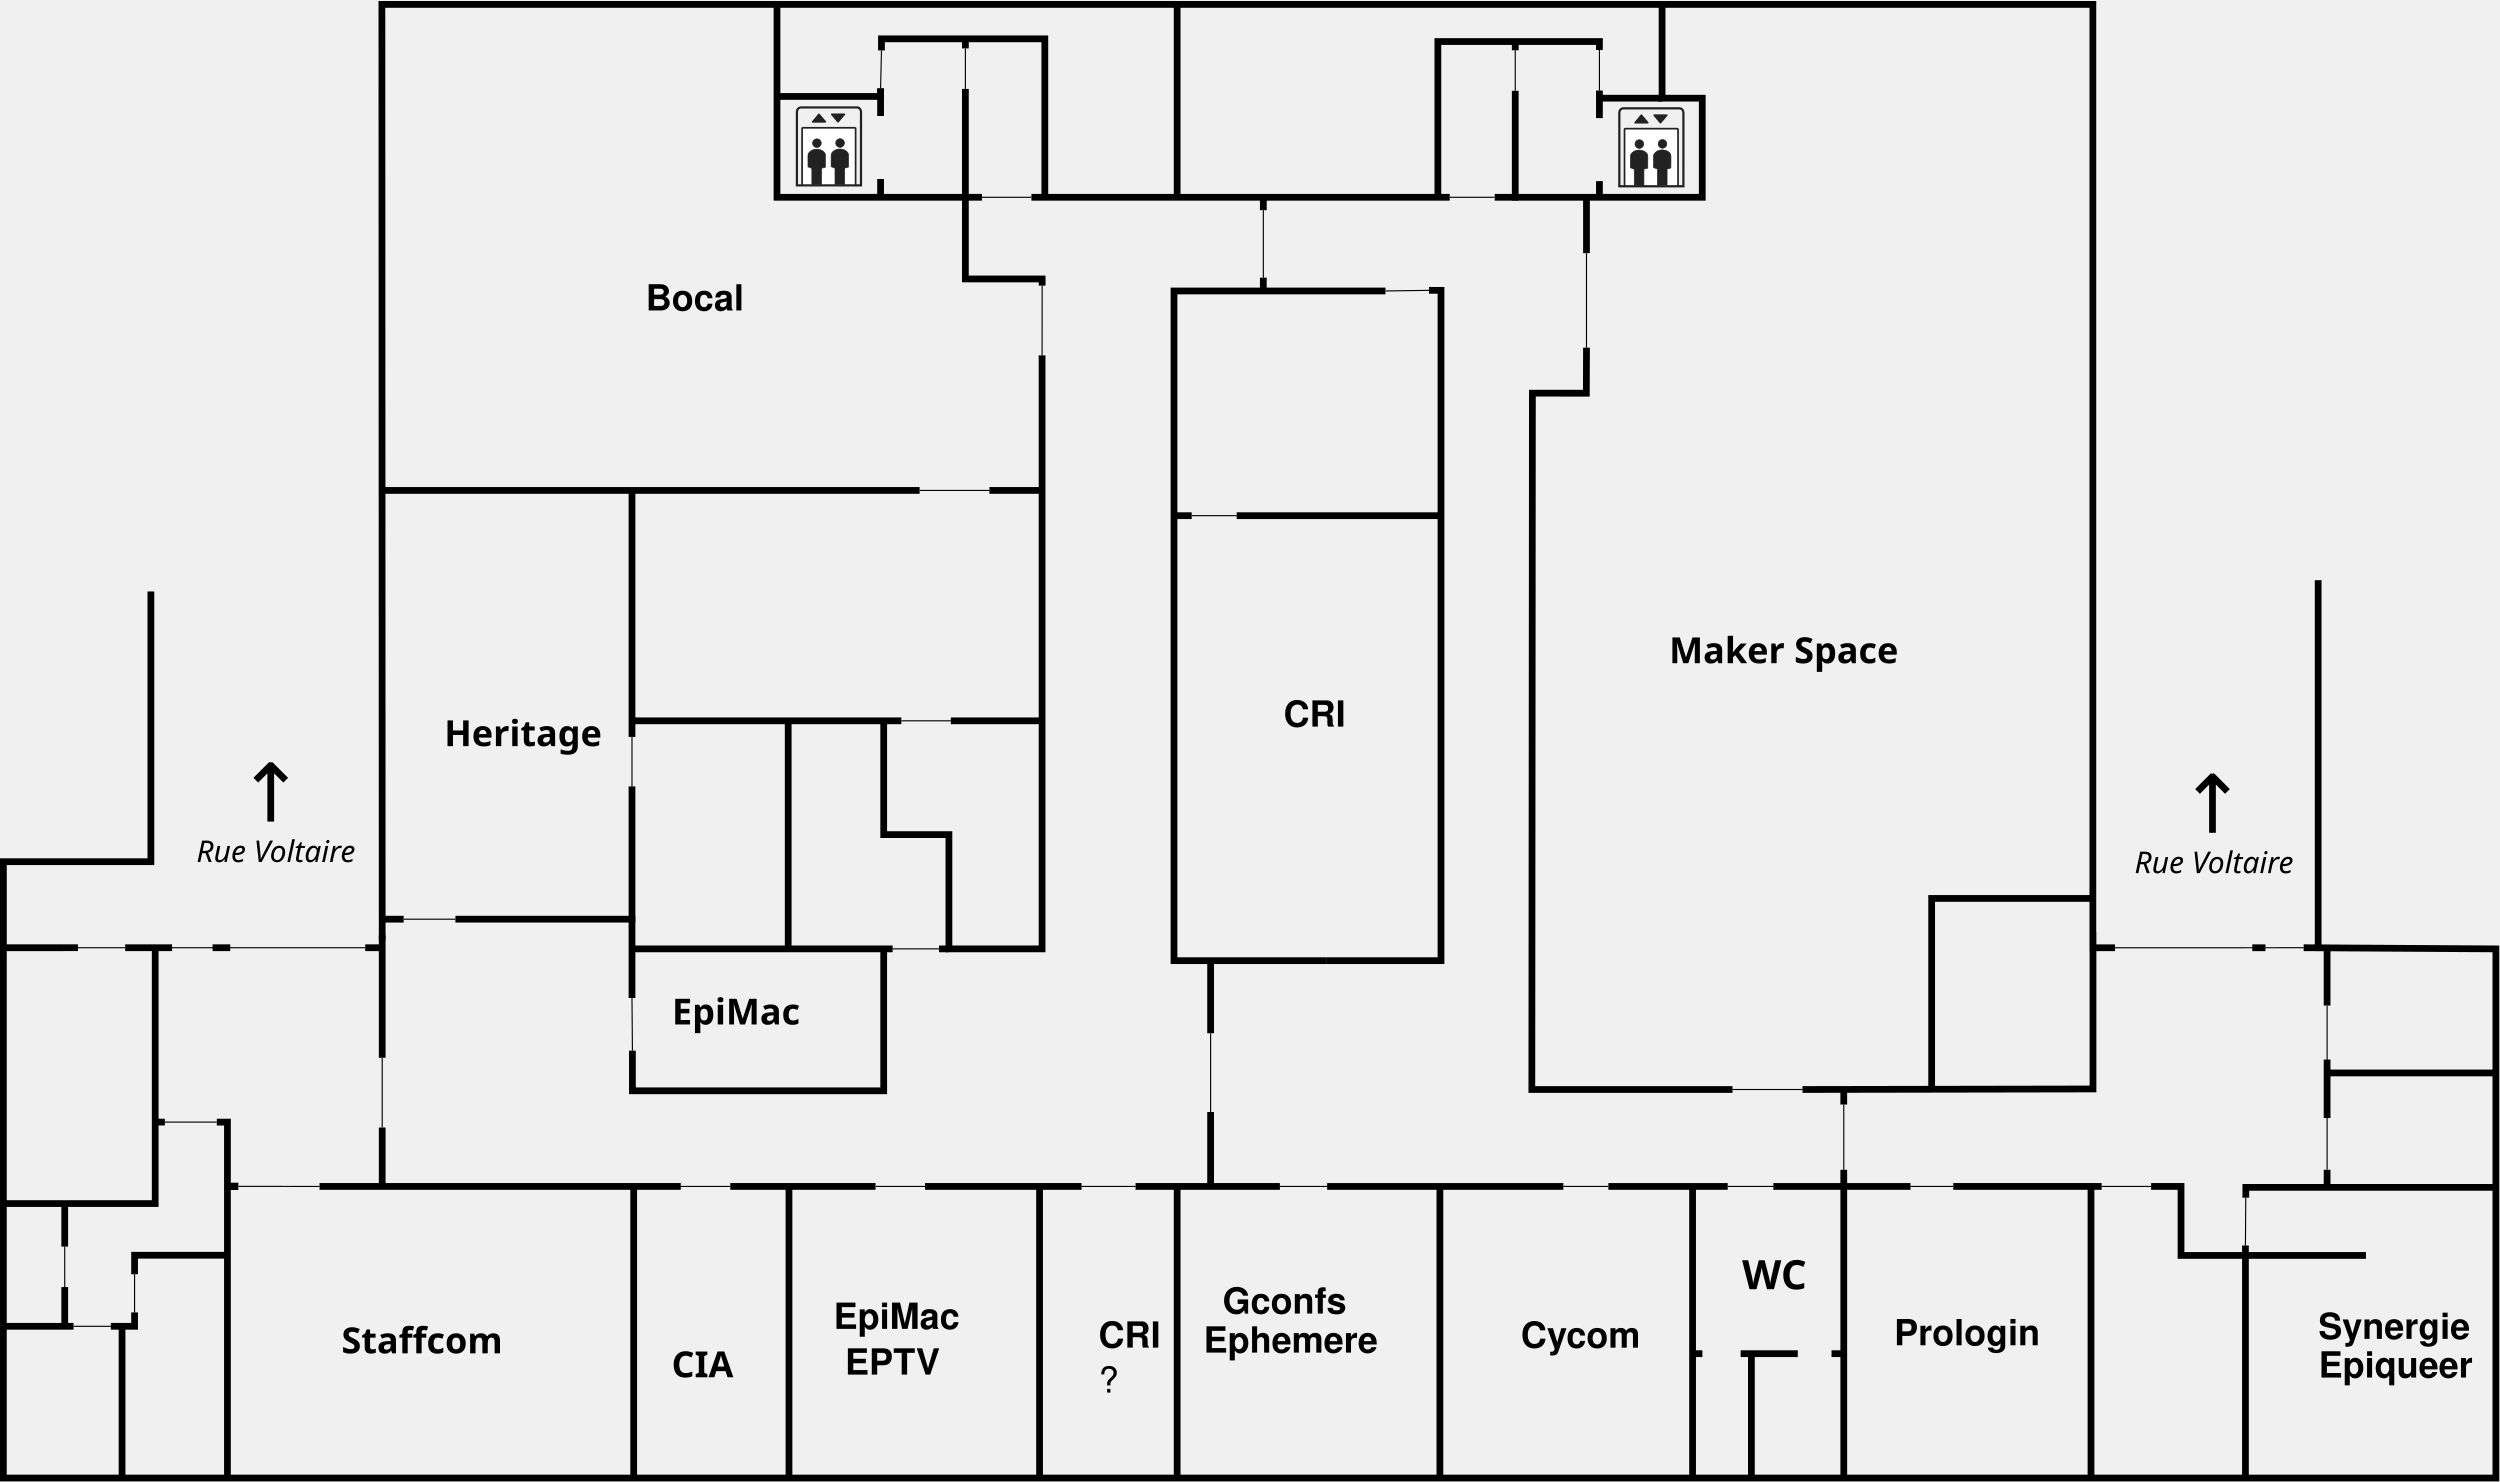
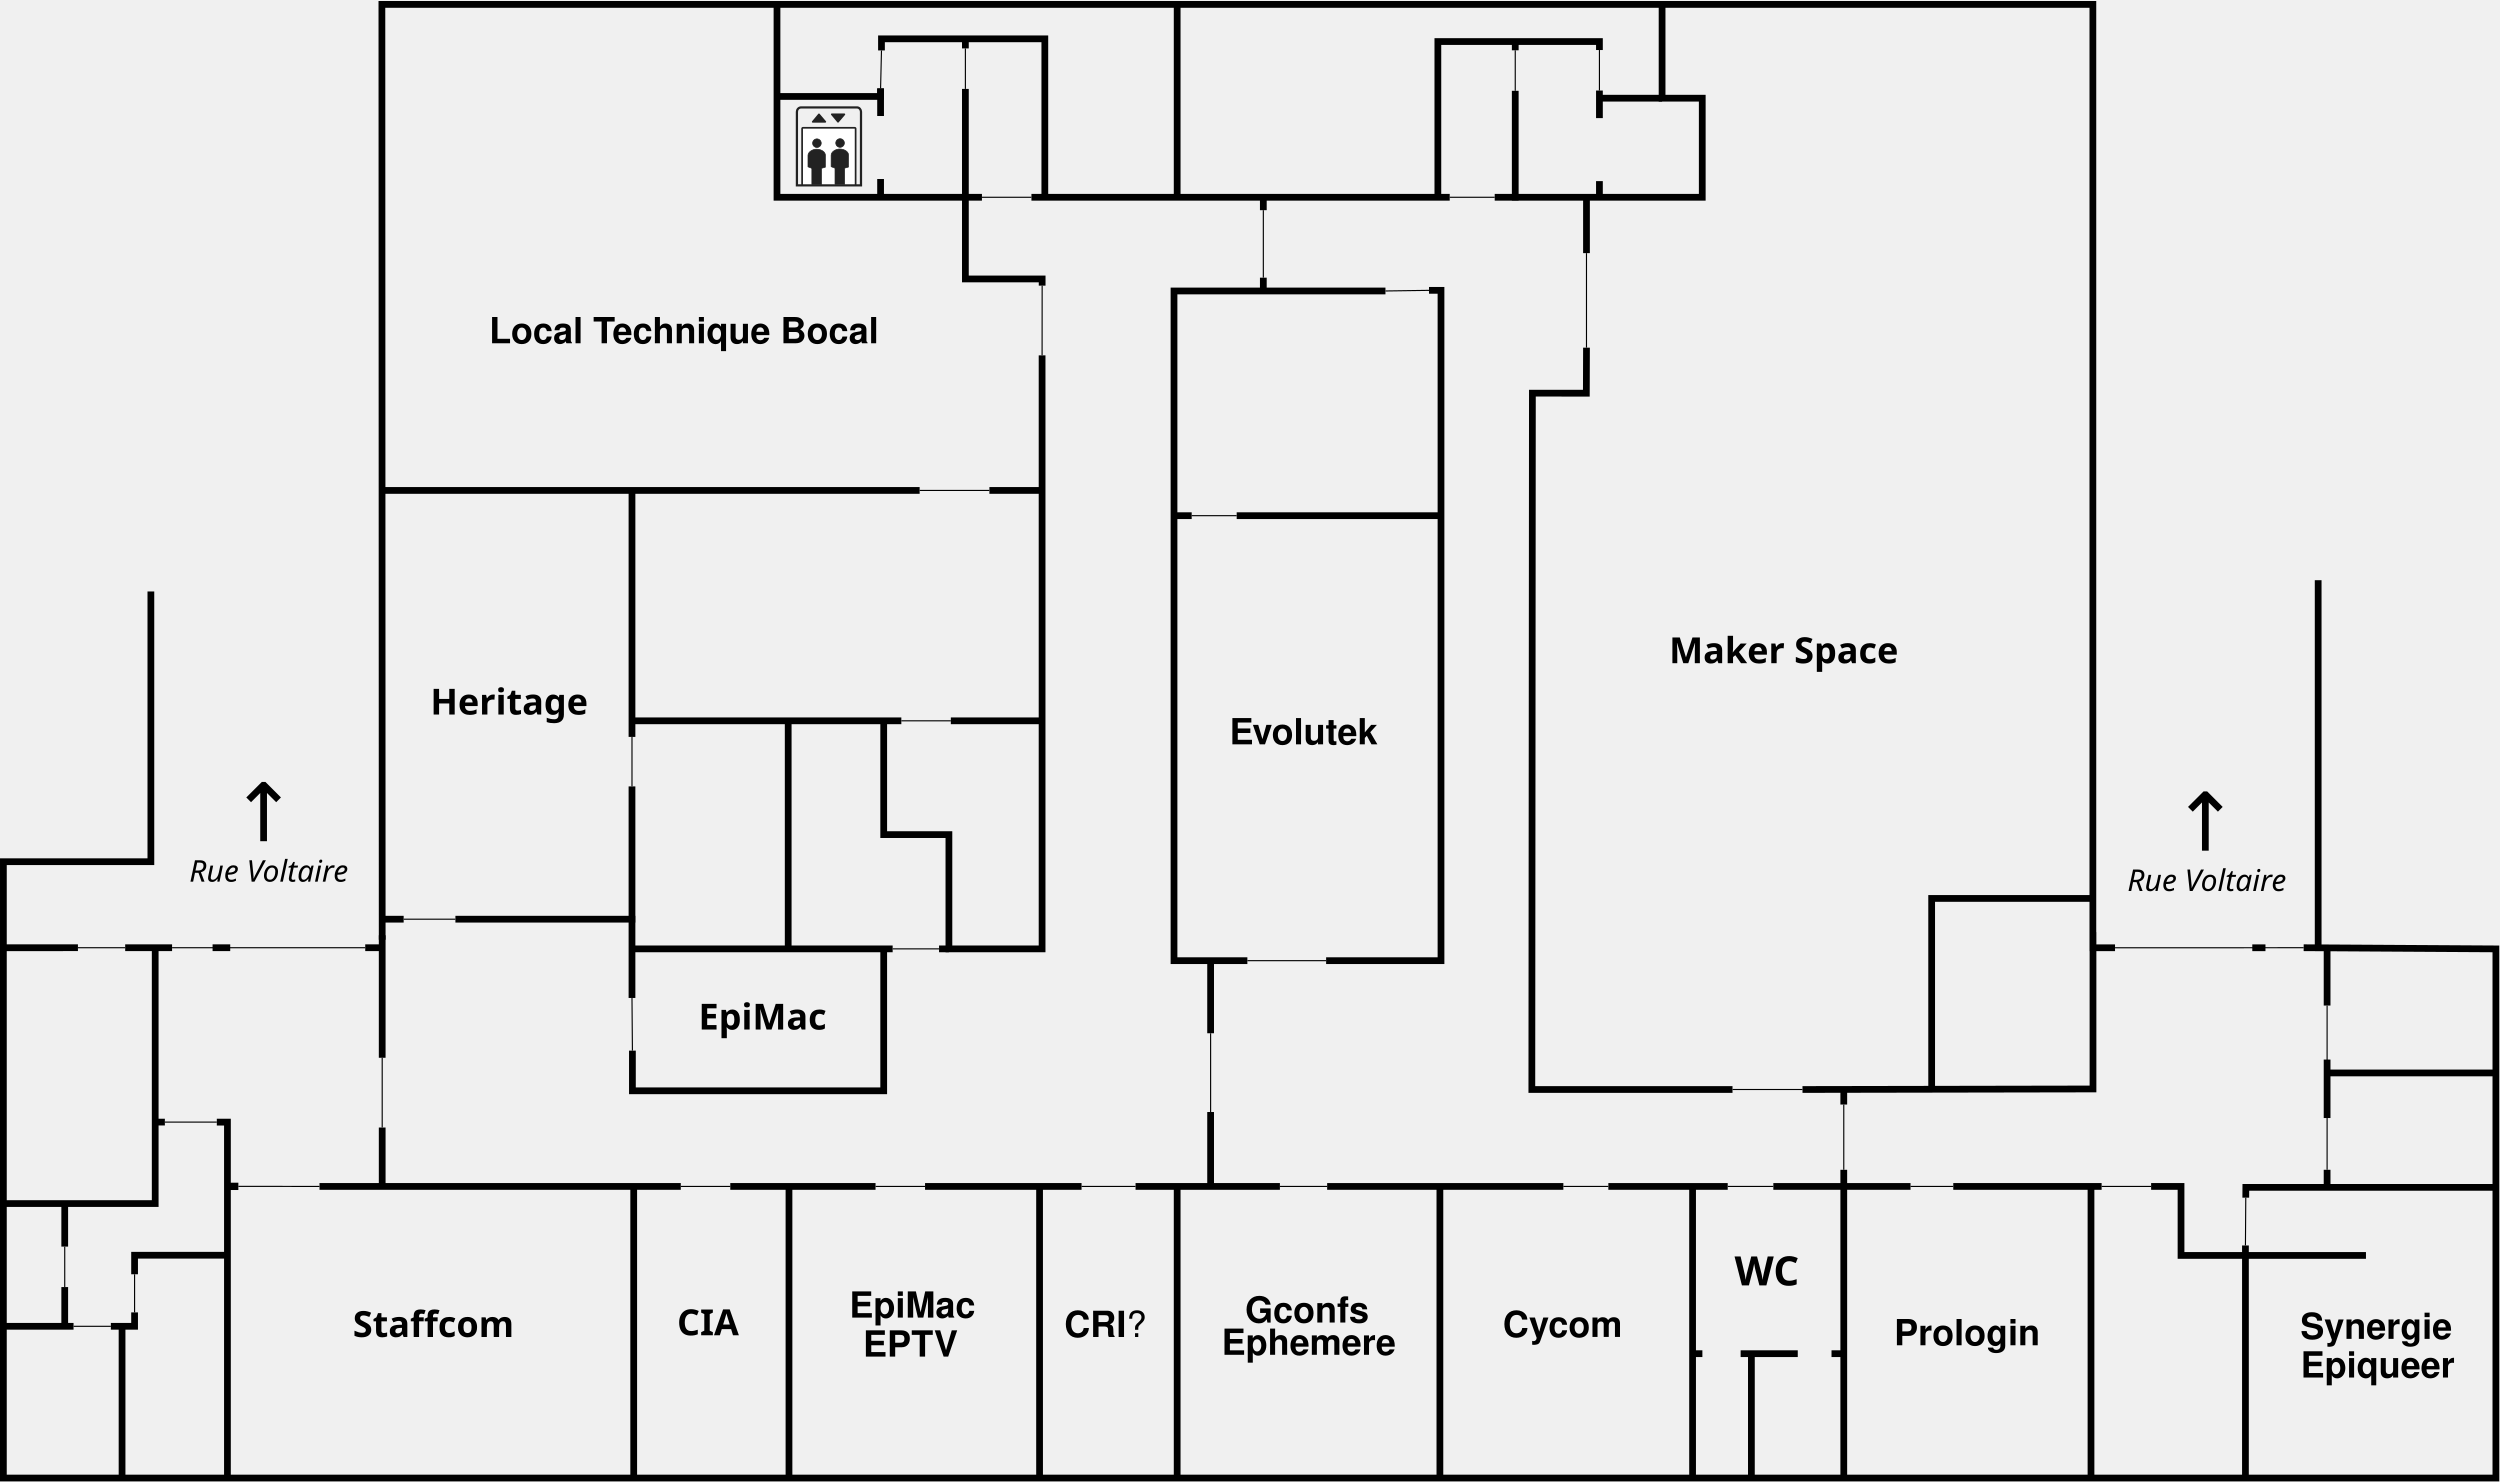
<svg xmlns="http://www.w3.org/2000/svg" xmlns:xlink="http://www.w3.org/1999/xlink" width="100%" height="100%" viewBox="0 0 2222 1317" version="1.1" id="svg150">
  <defs id="defs154" />
  <g id="Page-1" stroke="none" stroke-width="1" fill="none" fill-rule="evenodd">
    <g id="map-kb-voltaire-f-1" transform="translate(3, 3)">
-       <g id="a3357" transform="translate(391.6507,628.6358)" fill="#000000" fill-rule="nonzero" font-family="Helvetica" font-size="32px" font-weight="normal">
-         <text id="Heritage" style="font-style:normal;font-variant:normal;font-weight:bold;font-stretch:normal;font-family:'Atkinson Hyperlegible';-inkscape-font-specification:'Atkinson Hyperlegible Bold'">
-           <tspan x="0.226" y="31.501" id="tspan10" style="font-style:normal;font-variant:normal;font-weight:bold;font-stretch:normal;font-family:'Atkinson Hyperlegible';-inkscape-font-specification:'Atkinson Hyperlegible Bold'">Heritage</tspan>
-         </text>
-         <path style="fill:none;stroke:#000000;stroke-width:6;stroke-linecap:butt;stroke-linejoin:miter;stroke-miterlimit:4;stroke-dasharray:none;stroke-opacity:1" d="m 531.56,-315.793 v 527.513 h -82.821 v -101.552 h -57.949 V 7.823" id="path1097" />
-       </g>
-       <g id="text3953" transform="translate(593.2767, 876.346)" fill="#000000" fill-rule="nonzero" font-family="Helvetica" font-size="32" font-weight="normal">
-         <text id="EpiMac" style="-inkscape-font-specification:'Atkinson Hyperlegible Bold';font-family:'Atkinson Hyperlegible';font-weight:bold;font-style:normal;font-stretch:normal;font-variant:normal;">
-           <tspan x="0.991" y="31.219" id="tspan14" style="-inkscape-font-specification:'Atkinson Hyperlegible Bold';font-family:'Atkinson Hyperlegible';font-weight:bold;font-style:normal;font-stretch:normal;font-variant:normal;">EpiMac</tspan>
+       <text id="Heritage" style="font-style:normal;font-variant:normal;font-weight:bold;font-stretch:normal;font-size:32px;font-family:'Atkinson Hyperlegible';-inkscape-font-specification:'Atkinson Hyperlegible Bold';fill:#000000;fill-rule:nonzero" x="379.309" y="600.586">
+         <tspan x="379.534" y="632.086" id="tspan10" style="font-style:normal;font-variant:normal;font-weight:bold;font-stretch:normal;font-family:'Atkinson Hyperlegible';-inkscape-font-specification:'Atkinson Hyperlegible Bold'">Heritage</tspan>
+       </text>
+       <path style="font-weight:normal;font-size:32px;font-family:Helvetica;fill:none;fill-rule:nonzero;stroke:#000000;stroke-width:6;stroke-linecap:butt;stroke-linejoin:miter;stroke-miterlimit:4;stroke-dasharray:none;stroke-opacity:1" d="m 923.211,312.843 v 527.513 h -82.821 v -101.552 h -57.949 V 636.459" id="path1097" />
+       <g id="text3953" transform="translate(616.8387,880.834)" fill="#000000" fill-rule="nonzero" font-family="Helvetica" font-size="32px" font-weight="normal">
+         <text id="EpiMac" style="font-style:normal;font-variant:normal;font-weight:bold;font-stretch:normal;font-family:'Atkinson Hyperlegible';-inkscape-font-specification:'Atkinson Hyperlegible Bold'">
+           <tspan x="0.991" y="31.219" id="tspan14" style="font-style:normal;font-variant:normal;font-weight:bold;font-stretch:normal;font-family:'Atkinson Hyperlegible';-inkscape-font-specification:'Atkinson Hyperlegible Bold'">EpiMac</tspan>
        </text>
      </g>
      <g id="a3367" transform="translate(1702.286, 490.1267)" fill="#000000" fill-rule="nonzero" font-family="Helvetica" font-size="32" font-weight="normal" />
-       <g id="a3343" transform="translate(1491.286, 1167.281)" fill="#000000" fill-rule="nonzero" font-family="Helvetica" font-size="32" font-weight="normal">
+       <g id="a3343" transform="translate(1475.286,1157.773)" fill="#000000" fill-rule="nonzero" font-family="Helvetica" font-size="32px" font-weight="normal">
        <g id="text3973" transform="translate(-142.8285,-4.402698)">
          <text id="tspan3975">
            <tspan x="0.226" y="31.927" id="tspan24" style="font-style:normal;font-variant:normal;font-weight:bold;font-stretch:normal;font-family:Helvetica;-inkscape-font-specification:'Helvetica Bold'">Cycom</tspan>
          </text>
        </g>
      </g>
-       <g id="a3343-copy" transform="translate(1538.818,1105.001)" fill="#000000" fill-rule="nonzero" font-family="Helvetica" font-size="32px" font-weight="normal">
+       <g id="a3343-copy" transform="translate(1532.086,1101.635)" fill="#000000" fill-rule="nonzero" font-family="Helvetica" font-size="32px" font-weight="normal">
        <g id="g32" transform="translate(0.22644,0.9268)">
          <text id="WC" x="6.102" y="0.975" style="font-size:36.035px;stroke-width:1.126">
            <tspan x="6.357" y="36.927" id="tspan29" style="font-style:normal;font-variant:normal;font-weight:bold;font-stretch:normal;font-family:'Atkinson Hyperlegible';-inkscape-font-specification:'Atkinson Hyperlegible Bold';stroke-width:1.126">WC</tspan>
          </text>
        </g>
      </g>
      <g id="a3343-copy-2" transform="translate(1680.075,1159.814)" fill="#000000" fill-rule="nonzero" font-family="Helvetica" font-size="32px" font-weight="normal">
        <g id="g38" transform="translate(0.22644,0.9268)">
          <text id="Prologin">
            <tspan x="0.226" y="31.927" id="tspan35" style="font-style:normal;font-variant:normal;font-weight:bold;font-stretch:normal;font-family:Helvetica;-inkscape-font-specification:'Helvetica Bold'">Prologin</tspan>
          </text>
        </g>
      </g>
-       <g id="a3343-copy-3" transform="translate(2065.286, 1155.281)" fill="#000000" fill-rule="nonzero" font-family="Helvetica" font-size="32" font-weight="normal">
-         <g id="g46" transform="translate(0.22644, 0.9268)">
+       <g id="a3343-copy-3" transform="translate(2049.286,1155.281)" fill="#000000" fill-rule="nonzero" font-family="Helvetica" font-size="32px" font-weight="normal">
+         <g id="g46" transform="translate(0.22644,0.9268)">
          <text id="Synergie-Epiqueer" x="-10.098" y="-1.122">
            <tspan x="-8.02" y="30.805" id="tspan41" style="font-style:normal;font-variant:normal;font-weight:bold;font-stretch:normal;font-family:Helvetica;-inkscape-font-specification:'Helvetica Bold'">Synergie</tspan>
          </text>
        </g>
      </g>
-       <g id="a3361" transform="translate(1137.286, 611.1267)" fill="#000000" fill-rule="nonzero" font-family="Helvetica" font-size="32" font-weight="normal">
-         <text id="CRI">
-           <tspan x="0.526" y="31.701" id="tspan49" style="font-style:normal;font-variant:normal;font-weight:bold;font-stretch:normal;font-family:Helvetica;-inkscape-font-specification:'Helvetica Bold'">CRI</tspan>
-         </text>
-       </g>
-       <text id="Bocal" style="font-weight:normal;font-size:32px;font-family:Helvetica;fill:#000000;fill-rule:nonzero" x="431.397" y="66.228">
-         <tspan x="570.923" y="272.929" id="tspan63" style="font-style:normal;font-variant:normal;font-weight:bold;font-stretch:normal;font-family:Helvetica;-inkscape-font-specification:'Helvetica Bold'">Bocal</tspan>
-       </text>
-       <a xlink:href="kb-voltaire-f0.svg" id="a1108">
-         <g id="a3742" transform="translate(145.2857, 657.1267)" fill="#000000" fill-rule="nonzero" font-weight="normal">
-           <g id="g4168" transform="translate(0.670067, 0.491331)">
-             <g id="text4160" transform="translate(87.12827, 37.35382) rotate(-90) translate(-87.12827, -37.35382) translate(50.62827, -5.64618)" font-family="LucidaGrande, Lucida Grande" font-size="72">
+       <g id="a3361" transform="translate(1137.286,626.8347)" fill="#000000" fill-rule="nonzero" font-family="Helvetica" font-size="32px" font-weight="normal">
+         <text id="CRI" x="-48">
+           <tspan x="-47.474" y="31.701" id="tspan49" style="font-style:normal;font-variant:normal;font-weight:bold;font-stretch:normal;font-family:Helvetica;-inkscape-font-specification:'Helvetica Bold'">Evolutek</tspan>
+         </text>
+       </g>
+       <text id="Bocal" style="font-weight:normal;font-size:32px;font-family:Helvetica;fill:#000000;fill-rule:nonzero" x="292.269" y="95.4">
+         <tspan x="431.795" y="302.101" id="tspan63" style="font-style:normal;font-variant:normal;font-weight:bold;font-stretch:normal;font-family:Helvetica;-inkscape-font-specification:'Helvetica Bold'">Local Technique Bocal</tspan>
+       </text>
+       <a xlink:href="kb-voltaire-f0.svg" transform="translate(-6.346988,17.45422)" id="a1108">
+         <g id="a3742" transform="translate(145.2857,657.1267)" fill="#000000" fill-rule="nonzero" font-weight="normal">
+           <g id="g4168" transform="translate(0.670067,0.491331)">
+             <g id="text4160" transform="rotate(-90,58.99104,14.86277)" font-family="LucidaGrande, 'Lucida Grande'" font-size="72px">
              <text id="tspan4162">
                <tspan x="0.146" y="70.128" id="tspan89">→</tspan>
              </text>
            </g>
-             <g id="text4164" transform="translate(0.44531, 92.81403)" font-family="Helvetica" font-size="32">
+             <g id="text4164" transform="translate(0.44531,92.81403)" font-family="Helvetica" font-size="32px">
              <text id="tspan4166" style="font-size:26.667px" x="24.684" y="-19.074">
                <tspan x="25.129" y="12.74" id="tspan93" style="font-style:italic;font-variant:normal;font-weight:normal;font-stretch:normal;font-size:26.667px;font-family:'Atkinson Hyperlegible';-inkscape-font-specification:'Atkinson Hyperlegible Italic'">Rue Voltaire</tspan>
              </text>
            </g>
          </g>
        </g>
      </a>
      <a xlink:href="kb-voltaire-f0.svg" id="a1098">
        <g id="a3749" transform="translate(1879.286, 667.1267)" fill="#000000" fill-rule="nonzero" font-weight="normal">
-           <g id="g4168-5" transform="translate(0.4617, 0.491331)">
+           <g id="g4168-5" transform="translate(-5.885288,16.3588)">
            <g id="text4160-9" transform="rotate(-90,55.00305,18.85077)" font-family="LucidaGrande, 'Lucida Grande'" font-size="72px">
              <text id="tspan4162-8">
                <tspan x="0.146" y="70.128" id="tspan99">→</tspan>
              </text>
            </g>
            <g id="text4164-7" transform="translate(13.9093,73.59403)" font-family="Helvetica" font-size="32px">
              <text id="tspan4166-8" style="font-size:26.667px">
                <tspan x="0.445" y="31.814" id="tspan103" style="font-style:italic;font-variant:normal;font-weight:normal;font-stretch:normal;font-size:26.667px;font-family:'Atkinson Hyperlegible';-inkscape-font-specification:'Atkinson Hyperlegible Italic'">Rue Voltaire</tspan>
              </text>
            </g>
          </g>
        </g>
      </a>
      <path d="M 2057.389,839.597 V 512.662 M 0.003,848.334 V 762.886 H 131.098 V 522.722 m 1275.969,-216.737 -0.13,40.499 -47.94,-0.031 -0.497,618.893 h 178.357 m 320.396,-139.868 v 139.392 l -258.199,0.476 m 36.692,85.643 v 257.652 m 357,-204.653 v 205.653 m -491.381,-257.871 v 257.891 m -224.586,-257.891 v 257.891 m 939.793,-257.315 h -223.47 l -0.058,9.147 m -297.971,-9.993 h -121.929 m -40.551,0 H 1426.5 m 617.998,-212.165 170.854,1.039 V 1310.662 H 0 V 839.346 l 66.266,-0.011 m 270.43,-7.077 -0.268,-831.34 h 1520.714 v 838.457 h 19.695 M 105.486,1175.818 v 132.835 M 54.534,1066.721 v 38.275 m 0,35.926 v 35.4 m 144.33,-63.68 h -82.246 v 16.94 m 0,33.905 v 12.329 H 95.531 m -33.168,0 H 2.087 M 135.953,994.315 h 7.576 M 134.943,839.861 V 1066.721 H 1.603 M 1176.571,1051.5 h 209.941 M 199.143,1308.775 V 994.346 h -9.439" id="path4143" stroke="#000000" stroke-width="6" style="stroke-width:6;stroke-miterlimit:4;stroke-dasharray:none" />
-       <g id="a3069" transform="translate(1072.877,1134.211)" fill="#000000" fill-rule="nonzero" font-family="Helvetica" font-size="32px" font-weight="normal">
+       <g id="a3069" transform="translate(1092.877,1142.211)" fill="#000000" fill-rule="nonzero" font-family="Helvetica" font-size="32px" font-weight="normal">
        <text id="Gconfs-Ephemere" x="-13.464" y="-1.122">
          <tspan x="10.706" y="30.27" id="tspan111" style="font-style:normal;font-variant:normal;font-weight:bold;font-stretch:normal;font-family:Helvetica;-inkscape-font-specification:'Helvetica Bold'">Gconfs</tspan>
        </text>
      </g>
-       <g id="g121" transform="translate(972.0381,1163.367)" fill="#000000" fill-rule="nonzero" font-family="Helvetica" font-size="32px" font-weight="normal">
-         <text id="text119">
-           <tspan id="tspan1012" x="1.302" y="31.392">
-             <tspan x="1.302" y="31.392" id="tspan117" style="font-style:normal;font-variant:normal;font-weight:bold;font-stretch:normal;font-family:Helvetica;-inkscape-font-specification:'Helvetica Bold'">CRI</tspan>
-           </tspan>
-           <tspan id="tspan1014" x="1.302" y="71.392">?</tspan>
-         </text>
-       </g>
-       <g id="a4234" transform="translate(737.2156,1146.712)" fill="#000000" fill-rule="nonzero" font-family="Helvetica" font-size="32px" font-weight="normal">
+       <g id="g121" transform="translate(949.5981,1136.438)" fill="#000000" fill-rule="nonzero" font-family="Helvetica" font-size="32px" font-weight="normal">
+         <text id="text119" x="-8" y="17.466">
+           <tspan id="tspan1014" x="-6.698" y="48.858">
+             <tspan x="-6.698" y="48.858" id="tspan117" style="font-style:normal;font-variant:normal;font-weight:bold;font-stretch:normal;font-family:Helvetica;-inkscape-font-specification:'Helvetica Bold'">CRI</tspan>?</tspan>
+         </text>
+       </g>
+       <g id="a4234" transform="translate(751.2156,1136.712)" fill="#000000" fill-rule="nonzero" font-family="Helvetica" font-size="32px" font-weight="normal">
        <text id="EpiMac-EPTV">
          <tspan x="0.72" y="31.392" id="tspan123" style="font-style:normal;font-variant:normal;font-weight:bold;font-stretch:normal;font-family:Helvetica;-inkscape-font-specification:'Helvetica Bold'">EpiMac</tspan>
        </text>
      </g>
-       <text xml:space="preserve" style="font-size:32px;line-height:1.25;font-family:Bahagia;-inkscape-font-specification:Bahagia" x="593.904" y="1221.101" id="text973">
-         <tspan id="tspan971" x="593.904" y="1221.101" style="font-style:normal;font-variant:normal;font-weight:bold;font-stretch:normal;font-size:32px;font-family:'Atkinson Hyperlegible';-inkscape-font-specification:'Atkinson Hyperlegible Bold';fill:#000000;fill-opacity:1">CIA</tspan>
+       <text xml:space="preserve" style="font-size:32px;line-height:1.25;font-family:Bahagia;-inkscape-font-specification:Bahagia" x="598.782" y="1183.76" id="text973">
+         <tspan id="tspan971" x="598.782" y="1183.76" style="font-style:normal;font-variant:normal;font-weight:bold;font-stretch:normal;font-size:32px;font-family:'Atkinson Hyperlegible';-inkscape-font-specification:'Atkinson Hyperlegible Bold';fill:#000000;fill-opacity:1">CIA</tspan>
      </text>
      <text xml:space="preserve" style="font-size:40px;line-height:1.25;font-family:Bahagia;-inkscape-font-specification:Bahagia" x="442.434" y="1190.807" id="text977">
        <tspan id="tspan975" x="442.434" y="1190.807">A</tspan>
      </text>
-       <text id="EpiMac-EPTV-9" x="747.346" y="1187.347" style="font-weight:normal;font-size:32px;font-family:Helvetica;fill:#000000;fill-rule:nonzero">
-         <tspan x="748.066" y="1218.739" id="tspan123-5" style="font-style:normal;font-variant:normal;font-weight:bold;font-stretch:normal;font-family:Helvetica;-inkscape-font-specification:'Helvetica Bold'">EPTV</tspan>
-       </text>
-       <text id="EpiMac-EPTV-9-8" x="1066.086" y="1167.783" style="font-weight:normal;font-size:32px;font-family:Helvetica;fill:#000000;fill-rule:nonzero">
-         <tspan x="1066.805" y="1199.175" id="tspan123-5-8" style="font-style:normal;font-variant:normal;font-weight:bold;font-stretch:normal;font-family:Helvetica;-inkscape-font-specification:'Helvetica Bold'">Ephemere</tspan>
-       </text>
-       <text id="EpiMac-EPTV-9-1" x="2057.092" y="1189.943" style="font-weight:normal;font-size:32px;font-family:Helvetica;fill:#000000;fill-rule:nonzero">
-         <tspan x="2057.812" y="1221.335" id="tspan123-5-88" style="font-style:normal;font-variant:normal;font-weight:bold;font-stretch:normal;font-family:Helvetica;-inkscape-font-specification:'Helvetica Bold'">Epiqueer</tspan>
+       <text id="EpiMac-EPTV-9" x="763.346" y="1171.347" style="font-weight:normal;font-size:32px;font-family:Helvetica;fill:#000000;fill-rule:nonzero">
+         <tspan x="764.066" y="1202.739" id="tspan123-5" style="font-style:normal;font-variant:normal;font-weight:bold;font-stretch:normal;font-family:Helvetica;-inkscape-font-specification:'Helvetica Bold'">EPTV</tspan>
+       </text>
+       <text id="EpiMac-EPTV-9-8" x="1082.086" y="1169.783" style="font-weight:normal;font-size:32px;font-family:Helvetica;fill:#000000;fill-rule:nonzero">
+         <tspan x="1082.805" y="1201.175" id="tspan123-5-8" style="font-style:normal;font-variant:normal;font-weight:bold;font-stretch:normal;font-family:Helvetica;-inkscape-font-specification:'Helvetica Bold'">Ephemere</tspan>
+       </text>
+       <text id="EpiMac-EPTV-9-1" x="2041.092" y="1189.943" style="font-weight:normal;font-size:32px;font-family:Helvetica;fill:#000000;fill-rule:nonzero">
+         <tspan x="2041.812" y="1221.335" id="tspan123-5-88" style="font-style:normal;font-variant:normal;font-weight:bold;font-stretch:normal;font-family:Helvetica;-inkscape-font-specification:'Helvetica Bold'">Epiqueer</tspan>
      </text>
      <text xml:space="preserve" style="font-weight:normal;font-size:32px;line-height:0.95;font-family:Bahagia;-inkscape-font-specification:Bahagia;fill:#000000;fill-rule:nonzero" x="1611.518" y="586.444" id="text1067">
        <tspan x="1611.518" y="586.444" style="font-style:normal;font-variant:normal;font-weight:bold;font-stretch:normal;font-size:32px;font-family:'Atkinson Hyperlegible';-inkscape-font-specification:'Atkinson Hyperlegible Bold';text-align:center;text-anchor:middle" id="tspan972">Maker Space</tspan>
      </text>
-       <text xml:space="preserve" style="font-size:32px;line-height:1.25;font-family:Bahagia;-inkscape-font-specification:Bahagia" x="300.49" y="1199.812" id="text973-0">
-         <tspan id="tspan971-1" x="300.49" y="1199.812" style="font-style:normal;font-variant:normal;font-weight:bold;font-stretch:normal;font-size:32px;font-family:'Atkinson Hyperlegible';-inkscape-font-specification:'Atkinson Hyperlegible Bold';fill:#000000;fill-opacity:1">Staffcom</tspan>
+       <text xml:space="preserve" style="font-size:32px;line-height:1.25;font-family:Bahagia;-inkscape-font-specification:Bahagia" x="310.588" y="1185.296" id="text973-0">
+         <tspan id="tspan971-1" x="310.588" y="1185.296" style="font-style:normal;font-variant:normal;font-weight:bold;font-stretch:normal;font-size:32px;font-family:'Atkinson Hyperlegible';-inkscape-font-specification:'Atkinson Hyperlegible Bold';fill:#000000;fill-opacity:1">Staffcom</tspan>
      </text>
      <a xlink:href="kb-voltaire-f0.svg" transform="matrix(0.5016506,0,0,0.5016506,227.8717,5.468313)" id="a1151">
        <g id="g1779-3" transform="matrix(3.001479,0,0,3.001479,728.3666,-486.0852)">
          <path style="fill:none;stroke:#222222;stroke-width:1.323;stroke-linecap:butt;stroke-linejoin:miter;stroke-miterlimit:4;stroke-dasharray:none;stroke-opacity:1" d="M 112.236,265.75 H 74.411 v -43.415 c 0,-1.194 0.856,-2.592 2.491,-2.592 h 32.994 c 1.425,0 2.348,1.373 2.348,2.582 z" id="path1676-1" />
          <rect style="fill:#ffffff;fill-opacity:1;stroke:#222222;stroke-width:2.022;stroke-linecap:round;stroke-linejoin:round;stroke-miterlimit:4;stroke-dasharray:none;stroke-opacity:1;paint-order:markers stroke fill" id="rect1588-0-8-3-1" width="30.571" height="32.832" x="77.986" y="232.268" rx="0" />
          <path style="fill:#222222;fill-opacity:1;stroke:#222222;stroke-width:1;stroke-linecap:butt;stroke-linejoin:round;stroke-miterlimit:4;stroke-dasharray:none;stroke-opacity:1" d="m 94.997,223.799 3.681,4.417 3.744,-4.396 z" id="path1605-1-3-5" />
          <path style="fill:#222222;fill-opacity:1;stroke:#222222;stroke-width:1;stroke-linecap:butt;stroke-linejoin:round;stroke-miterlimit:4;stroke-dasharray:none;stroke-opacity:1" d="m 83.745,228.238 3.681,-4.417 3.744,4.396 z" id="path1605-2-4-8-5" />
          <path style="fill:#222222;fill-opacity:1;stroke:#222222;stroke-width:0.395;stroke-linecap:butt;stroke-linejoin:round;stroke-miterlimit:4;stroke-dasharray:none;stroke-opacity:1" d="m 83.241,255.695 v 9.54 h 5.684 v -9.556 l 2.259,-0.658 0.033,-7.07 c 0.009,-1.912 -2.35,-3.553 -5.201,-3.557 -2.508,-0.003 -5.065,1.714 -5.065,3.681 v 6.723 z" id="path1011-82-7-4" />
          <circle style="fill:#222222;fill-opacity:1;stroke:#222222;stroke-width:0.395;stroke-linecap:round;stroke-linejoin:round;stroke-miterlimit:4;stroke-dasharray:none;stroke-opacity:1;paint-order:markers stroke fill" id="path1013-7-0-3" cx="86.224" cy="240.836" r="2.538" />
          <path style="fill:#222222;fill-opacity:1;stroke:#222222;stroke-width:0.395;stroke-linecap:butt;stroke-linejoin:round;stroke-miterlimit:4;stroke-dasharray:none;stroke-opacity:1" d="m 96.903,255.595 v 9.54 h 5.684 v -9.556 l 2.259,-0.658 0.033,-7.07 c 0.009,-1.912 -2.35,-3.553 -5.201,-3.557 -2.508,-0.003 -5.065,1.714 -5.065,3.681 v 6.723 z" id="path1011-8-3-8-7" />
          <circle style="fill:#222222;fill-opacity:1;stroke:#222222;stroke-width:0.395;stroke-linecap:round;stroke-linejoin:round;stroke-miterlimit:4;stroke-dasharray:none;stroke-opacity:1;paint-order:markers stroke fill" id="path1013-5-5-5-5" cx="99.886" cy="240.737" r="2.538" />
        </g>
      </a>
      <path style="fill:none;stroke:#000000;stroke-width:6;stroke-linecap:butt;stroke-linejoin:miter;stroke-miterlimit:4;stroke-dasharray:none;stroke-opacity:1" d="m 1998.838,839.376 h 11.702" id="path963" />
      <path style="fill:none;stroke:#000000;stroke-width:6;stroke-linecap:butt;stroke-linejoin:miter;stroke-opacity:1;stroke-miterlimit:4;stroke-dasharray:none" d="M 1474.261,-0.62 V 84.271 h 35.702 v 88.064 h -184.459" id="path965" />
      <path style="fill:none;stroke:#000000;stroke-width:6;stroke-linecap:butt;stroke-linejoin:miter;stroke-miterlimit:4;stroke-dasharray:none;stroke-opacity:1" d="m 1407.067,173.986 v 47.999" id="path967" />
      <path style="fill:none;stroke:#000000;stroke-width:6;stroke-linecap:butt;stroke-linejoin:miter;stroke-opacity:1;stroke-miterlimit:4;stroke-dasharray:none" d="M 1857.858,795.53 H 1713.86 V 964.916" id="path976" />
      <path style="fill:none;stroke:#000000;stroke-width:6;stroke-linecap:butt;stroke-linejoin:miter;stroke-miterlimit:4;stroke-dasharray:none;stroke-opacity:1" d="M 1553.632,1310.083 V 1199.358" id="path980" />
      <path style="fill:none;stroke:#000000;stroke-width:6;stroke-linecap:butt;stroke-linejoin:miter;stroke-opacity:1;stroke-miterlimit:4;stroke-dasharray:none" d="m 1544.078,1200.151 h 50.776" id="path982" />
      <path style="fill:none;stroke:#000000;stroke-width:6;stroke-linecap:butt;stroke-linejoin:miter;stroke-miterlimit:4;stroke-dasharray:none;stroke-opacity:1" d="m 1624.854,1200.151 h 10.512" id="path984" />
      <path style="fill:none;stroke:#000000;stroke-width:6;stroke-linecap:butt;stroke-linejoin:miter;stroke-miterlimit:4;stroke-dasharray:none;stroke-opacity:1" d="m 1510.078,1200.151 h -9.719" id="path986" />
      <path style="fill:none;stroke:#000000;stroke-width:6;stroke-linecap:butt;stroke-linejoin:miter;stroke-opacity:1;stroke-miterlimit:4;stroke-dasharray:none" d="m 1635.745,1050.989 v -6.692 -7.581" id="path988" />
      <path style="fill:none;stroke:#000000;stroke-width:6;stroke-linecap:butt;stroke-linejoin:miter;stroke-miterlimit:4;stroke-dasharray:none;stroke-opacity:1" d="m 1635.745,978.716 v -6.692 -7.581" id="path988-7" />
      <path style="fill:none;stroke:#000000;stroke-width:6;stroke-linecap:butt;stroke-linejoin:miter;stroke-miterlimit:4;stroke-dasharray:none;stroke-opacity:1" d="M 1733.071,1051.5 H 1864.916" id="path1005" />
      <path style="fill:none;stroke:#000000;stroke-width:6;stroke-linecap:butt;stroke-linejoin:miter;stroke-opacity:1;stroke-miterlimit:4;stroke-dasharray:none" d="m 1855.477,1052.583 v 259.83" id="path1007" />
      <path style="fill:none;stroke:#000000;stroke-width:6;stroke-linecap:butt;stroke-linejoin:miter;stroke-miterlimit:4;stroke-dasharray:none;stroke-opacity:1" d="M 1134.571,1051.5 H 1006.286" id="path1009" />
      <path style="fill:none;stroke:#000000;stroke-width:6;stroke-linecap:butt;stroke-linejoin:miter;stroke-miterlimit:4;stroke-dasharray:none;stroke-opacity:1" d="m 2065.325,838.769 v 51.966" id="path1016" />
      <path style="fill:none;stroke:#000000;stroke-width:6;stroke-linecap:butt;stroke-linejoin:miter;stroke-miterlimit:4;stroke-dasharray:none;stroke-opacity:1" d="M 2065.325,938.735 V 990.701" id="path1016-2" />
      <path style="fill:none;stroke:#000000;stroke-width:6;stroke-linecap:butt;stroke-linejoin:miter;stroke-miterlimit:4;stroke-dasharray:none;stroke-opacity:1" d="m 2065.325,1036.701 v 13.966" id="path1016-2-0" />
      <path style="fill:none;stroke:#000000;stroke-width:6;stroke-linecap:butt;stroke-linejoin:miter;stroke-opacity:1;stroke-miterlimit:4;stroke-dasharray:none" d="M 2066.515,950.635 H 2215.669" id="path1048" />
      <path style="fill:none;stroke:#000000;stroke-width:6;stroke-linecap:butt;stroke-linejoin:miter;stroke-opacity:1;stroke-miterlimit:4;stroke-dasharray:none" d="m 1175.66,850.842 h 102.102 V 255.06 h -10.659" id="path1050" />
-       <path style="fill:none;stroke:#000000;stroke-width:6;stroke-linecap:butt;stroke-linejoin:miter;stroke-opacity:1;stroke-miterlimit:4;stroke-dasharray:none" d="M 1175.66,850.842 H 1040.46 V 255.621 h 187.935" id="path943" />
+       <path style="fill:none;stroke:#000000;stroke-width:6;stroke-linecap:butt;stroke-linejoin:miter;stroke-miterlimit:4;stroke-dasharray:none;stroke-opacity:1" d="m 1105.66,850.842 h -65.201 V 255.621 h 187.935" id="path943" />
      <path style="fill:none;stroke:#000000;stroke-width:6;stroke-linecap:butt;stroke-linejoin:miter;stroke-miterlimit:4;stroke-dasharray:none;stroke-opacity:1" d="m 1042.143,455.337 h 14.025" id="path945" />
      <path style="fill:none;stroke:#000000;stroke-width:6;stroke-linecap:butt;stroke-linejoin:miter;stroke-miterlimit:4;stroke-dasharray:none;stroke-opacity:1" d="m 1096.168,455.337 h 182.025" id="path945-6" />
      <path style="fill:none;stroke:#000000;stroke-width:6;stroke-linecap:butt;stroke-linejoin:miter;stroke-miterlimit:4;stroke-dasharray:none;stroke-opacity:1" d="m 1072.998,850.842 v 64.515" id="path962" />
      <path style="fill:none;stroke:#000000;stroke-width:6;stroke-linecap:butt;stroke-linejoin:miter;stroke-miterlimit:4;stroke-dasharray:none;stroke-opacity:1" d="m 1072.998,985.357 v 64.515" id="path962-0" />
      <path style="fill:none;stroke:#000000;stroke-width:6;stroke-linecap:butt;stroke-linejoin:miter;stroke-miterlimit:4;stroke-dasharray:none;stroke-opacity:1" d="M 336.696,828.258 V 937.148" id="path989" />
      <path style="fill:none;stroke:#000000;stroke-width:6;stroke-linecap:butt;stroke-linejoin:miter;stroke-miterlimit:4;stroke-dasharray:none;stroke-opacity:1" d="m 337.556,813.976 h 18.214" id="path991" />
      <path style="fill:none;stroke:#000000;stroke-width:6;stroke-linecap:butt;stroke-linejoin:miter;stroke-miterlimit:4;stroke-dasharray:none;stroke-opacity:1" d="M 401.77,813.976 H 561.635" id="path993" />
      <path style="fill:none;stroke:#000000;stroke-width:6;stroke-linecap:butt;stroke-linejoin:miter;stroke-opacity:1;stroke-miterlimit:4;stroke-dasharray:none" d="M 1043.265,1310.301 V 1052.802" id="path995" />
      <path style="fill:none;stroke:#000000;stroke-width:6;stroke-linecap:butt;stroke-linejoin:miter;stroke-miterlimit:4;stroke-dasharray:none;stroke-opacity:1" d="M 958.286,1051.5 H 819.182" id="path997" />
      <path style="fill:none;stroke:#000000;stroke-width:6;stroke-linecap:butt;stroke-linejoin:miter;stroke-miterlimit:4;stroke-dasharray:none;stroke-opacity:1" d="M 775.182,1051.5 H 646.077" id="path997-9" />
      <path style="fill:none;stroke:#000000;stroke-width:6;stroke-linecap:butt;stroke-linejoin:miter;stroke-miterlimit:4;stroke-dasharray:none;stroke-opacity:1" d="M 602.077,1051.5 H 280.973" id="path997-9-8" />
      <path style="fill:none;stroke:#000000;stroke-width:6;stroke-linecap:butt;stroke-linejoin:miter;stroke-miterlimit:4;stroke-dasharray:none;stroke-opacity:1" d="m 336.696,999.148 v 50.889" id="path989-1" />
      <path style="fill:none;stroke:#000000;stroke-width:6;stroke-linecap:butt;stroke-linejoin:miter;stroke-opacity:1;stroke-miterlimit:4;stroke-dasharray:none" d="m 920.967,1052.802 v 256.377" id="path1053" />
      <path style="fill:none;stroke:#000000;stroke-width:6;stroke-linecap:butt;stroke-linejoin:miter;stroke-opacity:1;stroke-miterlimit:4;stroke-dasharray:none" d="m 698.25,1053.363 v 257.499" id="path1055" />
      <path style="fill:none;stroke:#000000;stroke-width:6;stroke-linecap:butt;stroke-linejoin:miter;stroke-opacity:1;stroke-miterlimit:4;stroke-dasharray:none" d="m 560.244,1051.68 v 259.182" id="path1057" />
      <path style="fill:none;stroke:#000000;stroke-width:6.5;stroke-linecap:butt;stroke-linejoin:miter;stroke-miterlimit:4;stroke-dasharray:none;stroke-opacity:1" d="m 200.433,1051.433 h 8.415" id="path1059" />
      <path style="fill:none;stroke:#000000;stroke-width:6;stroke-linecap:butt;stroke-linejoin:miter;stroke-miterlimit:4;stroke-dasharray:none;stroke-opacity:1" d="m 108.266,839.335 h 41.677" id="path1061" />
      <path style="fill:none;stroke:#000000;stroke-width:6;stroke-linecap:butt;stroke-linejoin:miter;stroke-miterlimit:4;stroke-dasharray:none;stroke-opacity:1" d="m 185.943,839.335 h 15.677" id="path1061-5" />
      <path style="fill:none;stroke:#000000;stroke-width:6;stroke-linecap:butt;stroke-linejoin:miter;stroke-miterlimit:4;stroke-dasharray:none;stroke-opacity:1" d="m 321.621,839.335 h 15.677" id="path1061-5-1" />
      <path style="fill:none;stroke:#000000;stroke-width:6;stroke-linecap:butt;stroke-linejoin:miter;stroke-miterlimit:4;stroke-dasharray:none;stroke-opacity:1" d="M 782.44,841.149 V 966.502 H 559.089 V 930.801" id="path1093" />
      <path style="fill:none;stroke:#000000;stroke-width:6;stroke-linecap:butt;stroke-linejoin:miter;stroke-opacity:1;stroke-miterlimit:4;stroke-dasharray:none" d="M 558.708,883.992 V 695.962" id="path1095" />
      <path style="fill:none;stroke:#000000;stroke-width:6;stroke-linecap:butt;stroke-linejoin:miter;stroke-opacity:1;stroke-miterlimit:4;stroke-dasharray:none" d="M 335.844,432.897 H 814.377" id="path1099" />
      <path style="fill:none;stroke:#000000;stroke-width:6;stroke-linecap:butt;stroke-linejoin:miter;stroke-miterlimit:4;stroke-dasharray:none;stroke-opacity:1" d="M 558.708,651.962 V 433.197" id="path1101" />
      <path style="fill:none;stroke:#000000;stroke-width:6;stroke-linecap:butt;stroke-linejoin:miter;stroke-miterlimit:4;stroke-dasharray:none;stroke-opacity:1" d="m 876.377,432.897 h 45.783" id="path1103" />
      <path style="fill:none;stroke:#000000;stroke-width:6;stroke-linecap:butt;stroke-linejoin:miter;stroke-opacity:1;stroke-miterlimit:4;stroke-dasharray:none" d="M 798.108,637.662 H 557.439" id="path1105" />
      <path style="fill:none;stroke:#000000;stroke-width:6;stroke-linecap:butt;stroke-linejoin:miter;stroke-miterlimit:4;stroke-dasharray:none;stroke-opacity:1" d="m 842.108,637.662 h 80.223" id="path1107" />
      <path style="fill:none;stroke:#000000;stroke-width:6;stroke-linecap:butt;stroke-linejoin:miter;stroke-miterlimit:4;stroke-dasharray:none;stroke-opacity:1" d="M 790.389,840.356 H 557.169" id="path1109" />
      <path style="fill:none;stroke:#000000;stroke-width:6;stroke-linecap:butt;stroke-linejoin:miter;stroke-opacity:1;stroke-miterlimit:4;stroke-dasharray:none" d="m 840.389,840.356 h -8.76" id="path1111" />
      <path style="fill:none;stroke:#000000;stroke-width:6;stroke-linecap:butt;stroke-linejoin:miter;stroke-miterlimit:4;stroke-dasharray:none;stroke-opacity:1" d="M 697.549,636.856 V 840.653" id="path1113" />
      <path style="fill:none;stroke:#000000;stroke-width:6;stroke-linecap:butt;stroke-linejoin:miter;stroke-opacity:1;stroke-miterlimit:4;stroke-dasharray:none" d="m 1474.261,84.271 h -56.249" id="path1115" />
      <path style="fill:none;stroke:#000000;stroke-width:6;stroke-linecap:butt;stroke-linejoin:miter;stroke-miterlimit:4;stroke-dasharray:none;stroke-opacity:1" d="M 1418.573,101.98 V 77.467" id="path1117" />
      <path style="fill:none;stroke:#000000;stroke-width:6;stroke-linecap:butt;stroke-linejoin:miter;stroke-miterlimit:4;stroke-dasharray:none;stroke-opacity:1" d="M 1285.504,172.336 H 913.747" id="path1119" />
      <path style="fill:none;stroke:#000000;stroke-width:6;stroke-linecap:butt;stroke-linejoin:miter;stroke-opacity:1;stroke-miterlimit:4;stroke-dasharray:none" d="M 869.747,172.336 H 687.591 V 0.366" id="path1121" />
      <path style="fill:none;stroke:#000000;stroke-width:6;stroke-linecap:butt;stroke-linejoin:miter;stroke-opacity:1;stroke-miterlimit:4;stroke-dasharray:none" d="m 855.033,173.526 v 71.404 h 68.23 v 5.95" id="path1123" />
      <path style="fill:none;stroke:#000000;stroke-width:6;stroke-linecap:butt;stroke-linejoin:miter;stroke-miterlimit:4;stroke-dasharray:none;stroke-opacity:1" d="m 689.615,82.734 h 90.048 v -7.14" id="path1125" />
      <path style="fill:none;stroke:#000000;stroke-width:6;stroke-linecap:butt;stroke-linejoin:miter;stroke-opacity:1;stroke-miterlimit:4;stroke-dasharray:none" d="M 925.644,173.129 V 31.512 H 780.456 v 10.314" id="path1127" />
      <path style="fill:none;stroke:#000000;stroke-width:6;stroke-linecap:butt;stroke-linejoin:miter;stroke-miterlimit:4;stroke-dasharray:none;stroke-opacity:1" d="M 1274.973,171.977 V 33.93 h 143.601 v 7.537" id="path1129" />
      <path style="fill:none;stroke:#000000;stroke-width:6;stroke-linecap:butt;stroke-linejoin:miter;stroke-opacity:1;stroke-miterlimit:4;stroke-dasharray:none" d="M 1043.265,172.032 V 2.61" id="path1131" />
      <path style="fill:none;stroke:#000000;stroke-width:6;stroke-linecap:butt;stroke-linejoin:miter;stroke-miterlimit:4;stroke-dasharray:none;stroke-opacity:1" d="M 855.033,173.526 V 76.028" id="path1133" />
      <path style="fill:none;stroke:#000000;stroke-width:6;stroke-linecap:butt;stroke-linejoin:miter;stroke-miterlimit:4;stroke-dasharray:none;stroke-opacity:1" d="M 855.033,40.028 V 30.53" id="path1133-2" />
      <path style="fill:none;stroke:#000000;stroke-width:6;stroke-linecap:butt;stroke-linejoin:miter;stroke-miterlimit:4;stroke-dasharray:none;stroke-opacity:1" d="M 1343.751,175.206 V 77.709" id="path1133-0" />
      <path style="fill:none;stroke:#000000;stroke-width:6;stroke-linecap:butt;stroke-linejoin:miter;stroke-miterlimit:4;stroke-dasharray:none;stroke-opacity:1" d="M 1343.751,41.709 V 32.211" id="path1133-2-7" />
      <path style="fill:none;stroke:#000000;stroke-width:6;stroke-linecap:butt;stroke-linejoin:miter;stroke-miterlimit:4;stroke-dasharray:none;stroke-opacity:1" d="m 1418.573,172.493 v -14.513" id="path1117-8" />
      <path style="fill:none;stroke:#000000;stroke-width:6;stroke-linecap:butt;stroke-linejoin:miter;stroke-miterlimit:4;stroke-dasharray:none;stroke-opacity:1" d="M 779.663,100.107 V 75.594" id="path1117-83" />
      <path style="fill:none;stroke:#000000;stroke-width:6;stroke-linecap:butt;stroke-linejoin:miter;stroke-miterlimit:4;stroke-dasharray:none;stroke-opacity:1" d="m 779.663,170.62 v -14.513" id="path1117-8-4" />
-       <a xlink:href="file:///C:/Users/natha/AppData/Local/Packages/CanonicalGroupLimited.UbuntuonWindows_79rhkp1fndgsc/LocalState/rootfs/home/nathan/epimap/epimap/maps/kb-voltaire-f0.svg" transform="matrix(0.5016506,0,0,0.5016506,958.8327,6.249382)" id="a1151-1">
-         <g id="g1779-3-1" transform="matrix(3.001479,0,0,3.001479,728.3666,-486.0852)">
-           <path style="fill:none;stroke:#222222;stroke-width:1.323;stroke-linecap:butt;stroke-linejoin:miter;stroke-miterlimit:4;stroke-dasharray:none;stroke-opacity:1" d="M 112.236,265.75 H 74.411 v -43.415 c 0,-1.194 0.856,-2.592 2.491,-2.592 h 32.994 c 1.425,0 2.348,1.373 2.348,2.582 z" id="path1676-1-5" />
-           <rect style="fill:#ffffff;fill-opacity:1;stroke:#222222;stroke-width:2.022;stroke-linecap:round;stroke-linejoin:round;stroke-miterlimit:4;stroke-dasharray:none;stroke-opacity:1;paint-order:markers stroke fill" id="rect1588-0-8-3-1-6" width="30.571" height="32.832" x="77.986" y="232.268" rx="0" />
-           <path style="fill:#222222;fill-opacity:1;stroke:#222222;stroke-width:1;stroke-linecap:butt;stroke-linejoin:round;stroke-miterlimit:4;stroke-dasharray:none;stroke-opacity:1" d="m 94.997,223.799 3.681,4.417 3.744,-4.396 z" id="path1605-1-3-5-4" />
-           <path style="fill:#222222;fill-opacity:1;stroke:#222222;stroke-width:1;stroke-linecap:butt;stroke-linejoin:round;stroke-miterlimit:4;stroke-dasharray:none;stroke-opacity:1" d="m 83.745,228.238 3.681,-4.417 3.744,4.396 z" id="path1605-2-4-8-5-8" />
-           <path style="fill:#222222;fill-opacity:1;stroke:#222222;stroke-width:0.395;stroke-linecap:butt;stroke-linejoin:round;stroke-miterlimit:4;stroke-dasharray:none;stroke-opacity:1" d="m 83.241,255.695 v 9.54 h 5.684 v -9.556 l 2.259,-0.658 0.033,-7.07 c 0.009,-1.912 -2.35,-3.553 -5.201,-3.557 -2.508,-0.003 -5.065,1.714 -5.065,3.681 v 6.723 z" id="path1011-82-7-4-3" />
-           <circle style="fill:#222222;fill-opacity:1;stroke:#222222;stroke-width:0.395;stroke-linecap:round;stroke-linejoin:round;stroke-miterlimit:4;stroke-dasharray:none;stroke-opacity:1;paint-order:markers stroke fill" id="path1013-7-0-3-5" cx="86.224" cy="240.836" r="2.538" />
-           <path style="fill:#222222;fill-opacity:1;stroke:#222222;stroke-width:0.395;stroke-linecap:butt;stroke-linejoin:round;stroke-miterlimit:4;stroke-dasharray:none;stroke-opacity:1" d="m 96.903,255.595 v 9.54 h 5.684 v -9.556 l 2.259,-0.658 0.033,-7.07 c 0.009,-1.912 -2.35,-3.553 -5.201,-3.557 -2.508,-0.003 -5.065,1.714 -5.065,3.681 v 6.723 z" id="path1011-8-3-8-7-2" />
-           <circle style="fill:#222222;fill-opacity:1;stroke:#222222;stroke-width:0.395;stroke-linecap:round;stroke-linejoin:round;stroke-miterlimit:4;stroke-dasharray:none;stroke-opacity:1;paint-order:markers stroke fill" id="path1013-5-5-5-5-0" cx="99.886" cy="240.737" r="2.538" />
-         </g>
-       </a>
      <path style="fill:none;stroke:#000000;stroke-width:6;stroke-linecap:butt;stroke-linejoin:miter;stroke-miterlimit:4;stroke-dasharray:none;stroke-opacity:1" d="m 1119.841,255.34 v -11.537" id="path1243" />
      <path style="fill:none;stroke:#000000;stroke-width:6;stroke-linecap:butt;stroke-linejoin:miter;stroke-miterlimit:4;stroke-dasharray:none;stroke-opacity:1" d="m 1119.841,183.803 v -11.537" id="path1243-2" />
      <path style="fill:none;stroke:#000000;stroke-width:6;stroke-linecap:butt;stroke-linejoin:miter;stroke-miterlimit:4;stroke-dasharray:none;stroke-opacity:1" d="m 1908.916,1051.5 h 26.58 v 61.329 h 164.373" id="path1260" />
      <path style="fill:none;stroke:#000000;stroke-width:1px;stroke-linecap:butt;stroke-linejoin:miter;stroke-opacity:1" d="m 1876.838,839.376 167.66,-0.04" id="path1262" />
      <path style="fill:none;stroke:#000000;stroke-width:1px;stroke-linecap:butt;stroke-linejoin:miter;stroke-opacity:1" d="M 2065.325,890.735 V 1036.701" id="path1264" />
      <path style="fill:none;stroke:#000000;stroke-width:1px;stroke-linecap:butt;stroke-linejoin:miter;stroke-opacity:1" d="m 1993.043,1061.493 -0.298,42.496" id="path1266" />
      <path style="fill:none;stroke:#000000;stroke-width:1px;stroke-linecap:butt;stroke-linejoin:miter;stroke-opacity:1" d="m 1908.916,1051.5 h -44" id="path1268" />
      <path style="fill:none;stroke:#000000;stroke-width:1px;stroke-linecap:butt;stroke-linejoin:miter;stroke-opacity:1" d="m 1733.071,1051.5 h -38" id="path1270" />
      <path style="fill:none;stroke:#000000;stroke-width:1px;stroke-linecap:butt;stroke-linejoin:miter;stroke-opacity:1" d="m 1635.745,1036.716 v -58" id="path1272" />
      <path style="fill:none;stroke:#000000;stroke-width:1px;stroke-linecap:butt;stroke-linejoin:miter;stroke-opacity:1" d="m 1536.857,965.346 h 62.197" id="path1274" />
      <path style="fill:none;stroke:#000000;stroke-width:1px;stroke-linecap:butt;stroke-linejoin:miter;stroke-opacity:1" d="m 1573.143,1051.5 h -40.551" id="path1276" />
      <path style="fill:none;stroke:#000000;stroke-width:1px;stroke-linecap:butt;stroke-linejoin:miter;stroke-opacity:1" d="m 1426.5,1051.5 h -39.988" id="path1278" />
      <path style="fill:none;stroke:#000000;stroke-width:1px;stroke-linecap:butt;stroke-linejoin:miter;stroke-opacity:1" d="m 1176.571,1051.5 h -42" id="path1280" />
      <path style="fill:none;stroke:#000000;stroke-width:1px;stroke-linecap:butt;stroke-linejoin:miter;stroke-opacity:1" d="m 1006.286,1051.5 h -48" id="path1282" />
      <path style="fill:none;stroke:#000000;stroke-width:1px;stroke-linecap:butt;stroke-linejoin:miter;stroke-opacity:1" d="m 819.182,1051.5 h -44" id="path1284" />
      <path style="fill:none;stroke:#000000;stroke-width:1px;stroke-linecap:butt;stroke-linejoin:miter;stroke-opacity:1" d="m 646.077,1051.5 h -44" id="path1286" />
      <path style="fill:none;stroke:#000000;stroke-width:1px;stroke-linecap:butt;stroke-linejoin:miter;stroke-opacity:1" d="M 336.696,999.148 V 937.148" id="path1288" />
      <path style="fill:none;stroke:#000000;stroke-width:1px;stroke-linecap:butt;stroke-linejoin:miter;stroke-opacity:1" d="M 321.621,839.335 H 149.943" id="path1290" />
      <path style="fill:none;stroke:#000000;stroke-width:1px;stroke-linecap:butt;stroke-linejoin:miter;stroke-opacity:1" d="m 208.848,1051.433 72.125,0.067" id="path1292" />
      <path style="fill:none;stroke:#000000;stroke-width:1px;stroke-linecap:butt;stroke-linejoin:miter;stroke-opacity:1" d="M 189.703,994.346 143.529,994.315" id="path1294" />
      <path style="fill:none;stroke:#000000;stroke-width:1px;stroke-linecap:butt;stroke-linejoin:miter;stroke-opacity:1" d="m 108.266,839.335 h -42" id="path1296" />
      <path style="fill:none;stroke:#000000;stroke-width:1px;stroke-linecap:butt;stroke-linejoin:miter;stroke-opacity:1" d="m 54.534,1140.922 v -35.926" id="path1298" />
      <path style="fill:none;stroke:#000000;stroke-width:1px;stroke-linecap:butt;stroke-linejoin:miter;stroke-opacity:1" d="M 62.363,1175.818 H 95.531" id="path1300" />
      <path style="fill:none;stroke:#000000;stroke-width:1px;stroke-linecap:butt;stroke-linejoin:miter;stroke-opacity:1" d="m 116.618,1163.488 v -33.905" id="path1302" />
      <path style="fill:none;stroke:#000000;stroke-width:1px;stroke-linecap:butt;stroke-linejoin:miter;stroke-opacity:1" d="m 559.089,930.801 -0.38,-46.809" id="path1304" />
      <path style="fill:none;stroke:#000000;stroke-width:1px;stroke-linecap:butt;stroke-linejoin:miter;stroke-opacity:1" d="m 401.77,813.976 h -46" id="path1306" />
      <path style="fill:none;stroke:#000000;stroke-width:1px;stroke-linecap:butt;stroke-linejoin:miter;stroke-opacity:1" d="m 558.708,695.962 v -44" id="path1308" />
      <path style="fill:none;stroke:#000000;stroke-width:1px;stroke-linecap:butt;stroke-linejoin:miter;stroke-opacity:1" d="m 790.389,840.356 h 41.24" id="path1310" />
      <path style="fill:none;stroke:#000000;stroke-width:1px;stroke-linecap:butt;stroke-linejoin:miter;stroke-opacity:1" d="m 1072.998,985.357 v -70" id="path1312" />
      <path style="fill:none;stroke:#000000;stroke-width:1px;stroke-linecap:butt;stroke-linejoin:miter;stroke-opacity:1" d="m 842.108,637.662 h -44" id="path1314" />
      <path style="fill:none;stroke:#000000;stroke-width:1px;stroke-linecap:butt;stroke-linejoin:miter;stroke-opacity:1" d="m 814.377,432.897 h 62" id="path1316" />
      <path style="fill:none;stroke:#000000;stroke-width:1px;stroke-linecap:butt;stroke-linejoin:miter;stroke-opacity:1" d="m 1056.168,455.337 h 40" id="path1318" />
      <path style="fill:none;stroke:#000000;stroke-width:1px;stroke-linecap:butt;stroke-linejoin:miter;stroke-opacity:1" d="m 779.663,75.594 0.793,-33.768" id="path1320" />
      <path style="fill:none;stroke:#000000;stroke-width:1px;stroke-linecap:butt;stroke-linejoin:miter;stroke-opacity:1" d="m 855.033,76.028 v -36" id="path1322" />
      <path style="fill:none;stroke:#000000;stroke-width:1px;stroke-linecap:butt;stroke-linejoin:miter;stroke-opacity:1" d="m 869.747,172.336 h 44" id="path1324" />
      <path style="fill:none;stroke:#000000;stroke-width:1px;stroke-linecap:butt;stroke-linejoin:miter;stroke-opacity:1" d="m 923.264,250.88 -0.053,61.963" id="path1326" />
      <path style="fill:none;stroke:#000000;stroke-width:1px;stroke-linecap:butt;stroke-linejoin:miter;stroke-opacity:1" d="m 1119.841,243.803 v -60" id="path1328" />
      <path style="fill:none;stroke:#000000;stroke-width:1px;stroke-linecap:butt;stroke-linejoin:miter;stroke-opacity:1" d="m 1285.504,172.336 h 40" id="path1330" />
      <path style="fill:none;stroke:#000000;stroke-width:1px;stroke-linecap:butt;stroke-linejoin:miter;stroke-opacity:1" d="M 1343.751,77.709 V 41.709" id="path1332" />
      <path style="fill:none;stroke:#000000;stroke-width:1px;stroke-linecap:butt;stroke-linejoin:miter;stroke-opacity:1" d="m 1418.573,41.467 v 36" id="path1334" />
      <path style="fill:none;stroke:#000000;stroke-width:1px;stroke-linecap:butt;stroke-linejoin:miter;stroke-opacity:1" d="m 1407.067,221.986 v 84" id="path1336" />
      <path style="fill:none;stroke:#000000;stroke-width:1px;stroke-linecap:butt;stroke-linejoin:miter;stroke-opacity:1" d="m 1267.103,255.06 -38.709,0.561" id="path1338" />
+       <path style="fill:none;stroke:#000000;stroke-width:1px;stroke-linecap:butt;stroke-linejoin:miter;stroke-opacity:1" d="m 1105.66,850.842 h 70" id="path1038" />
    </g>
  </g>
</svg>
